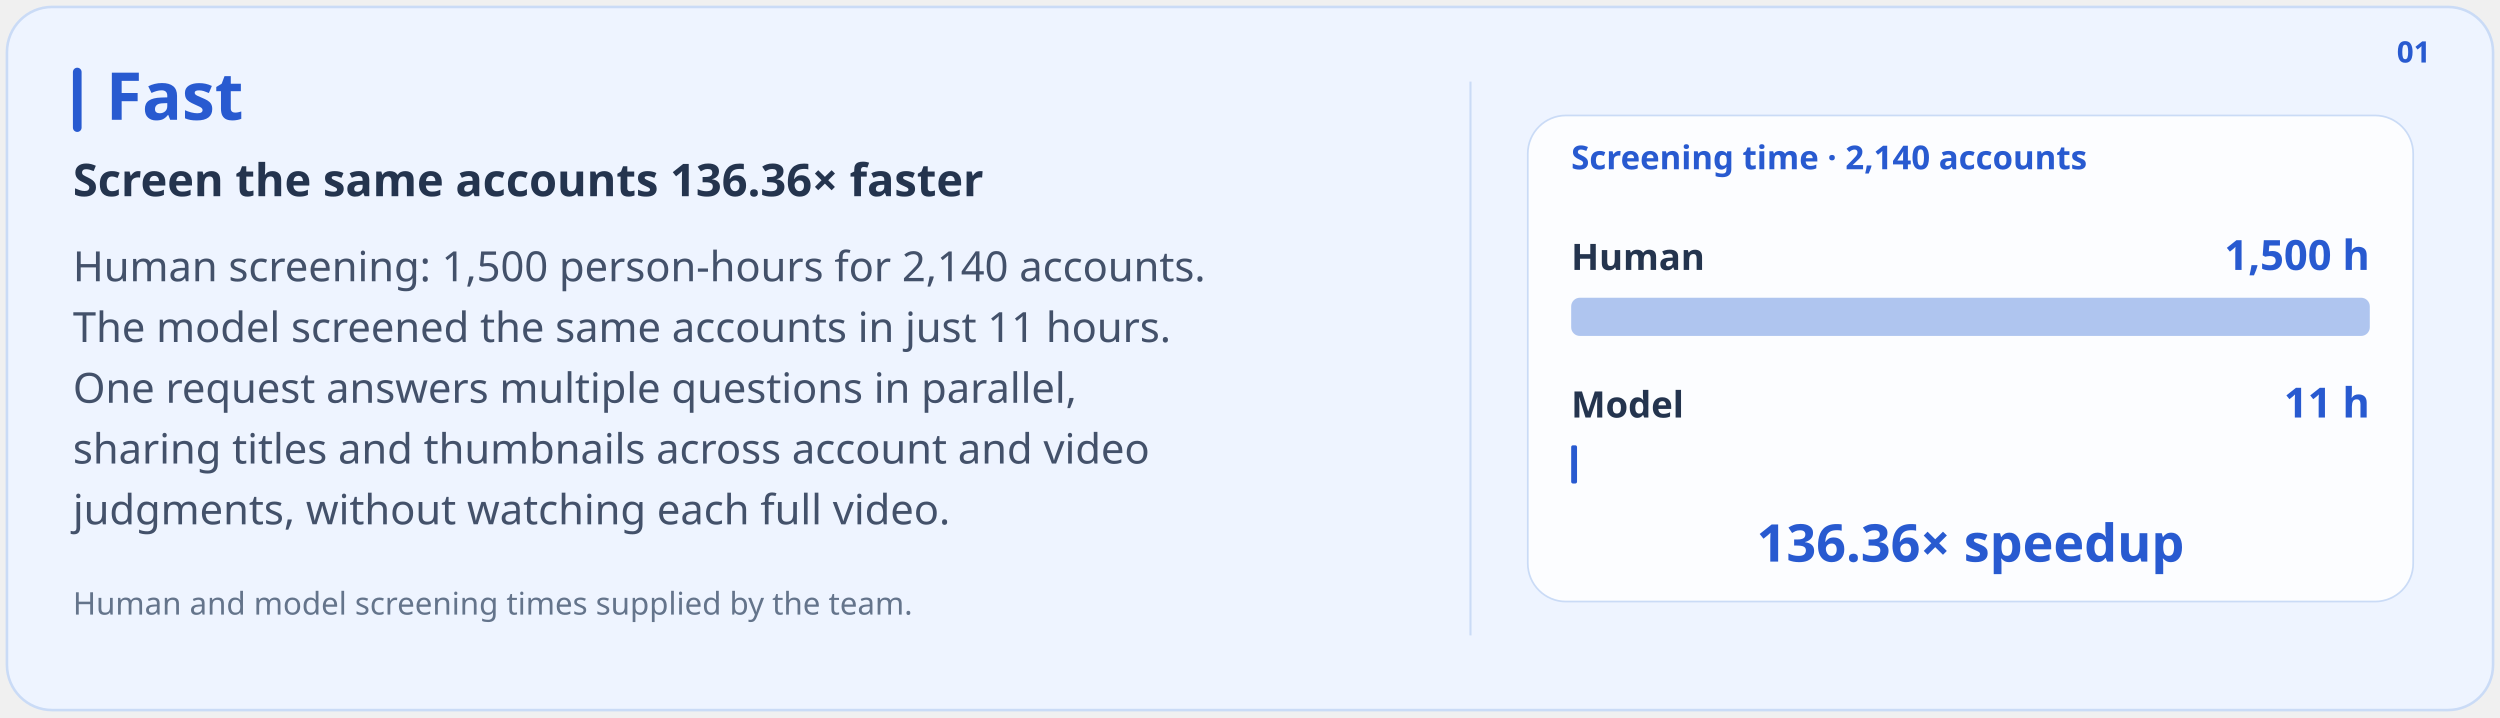
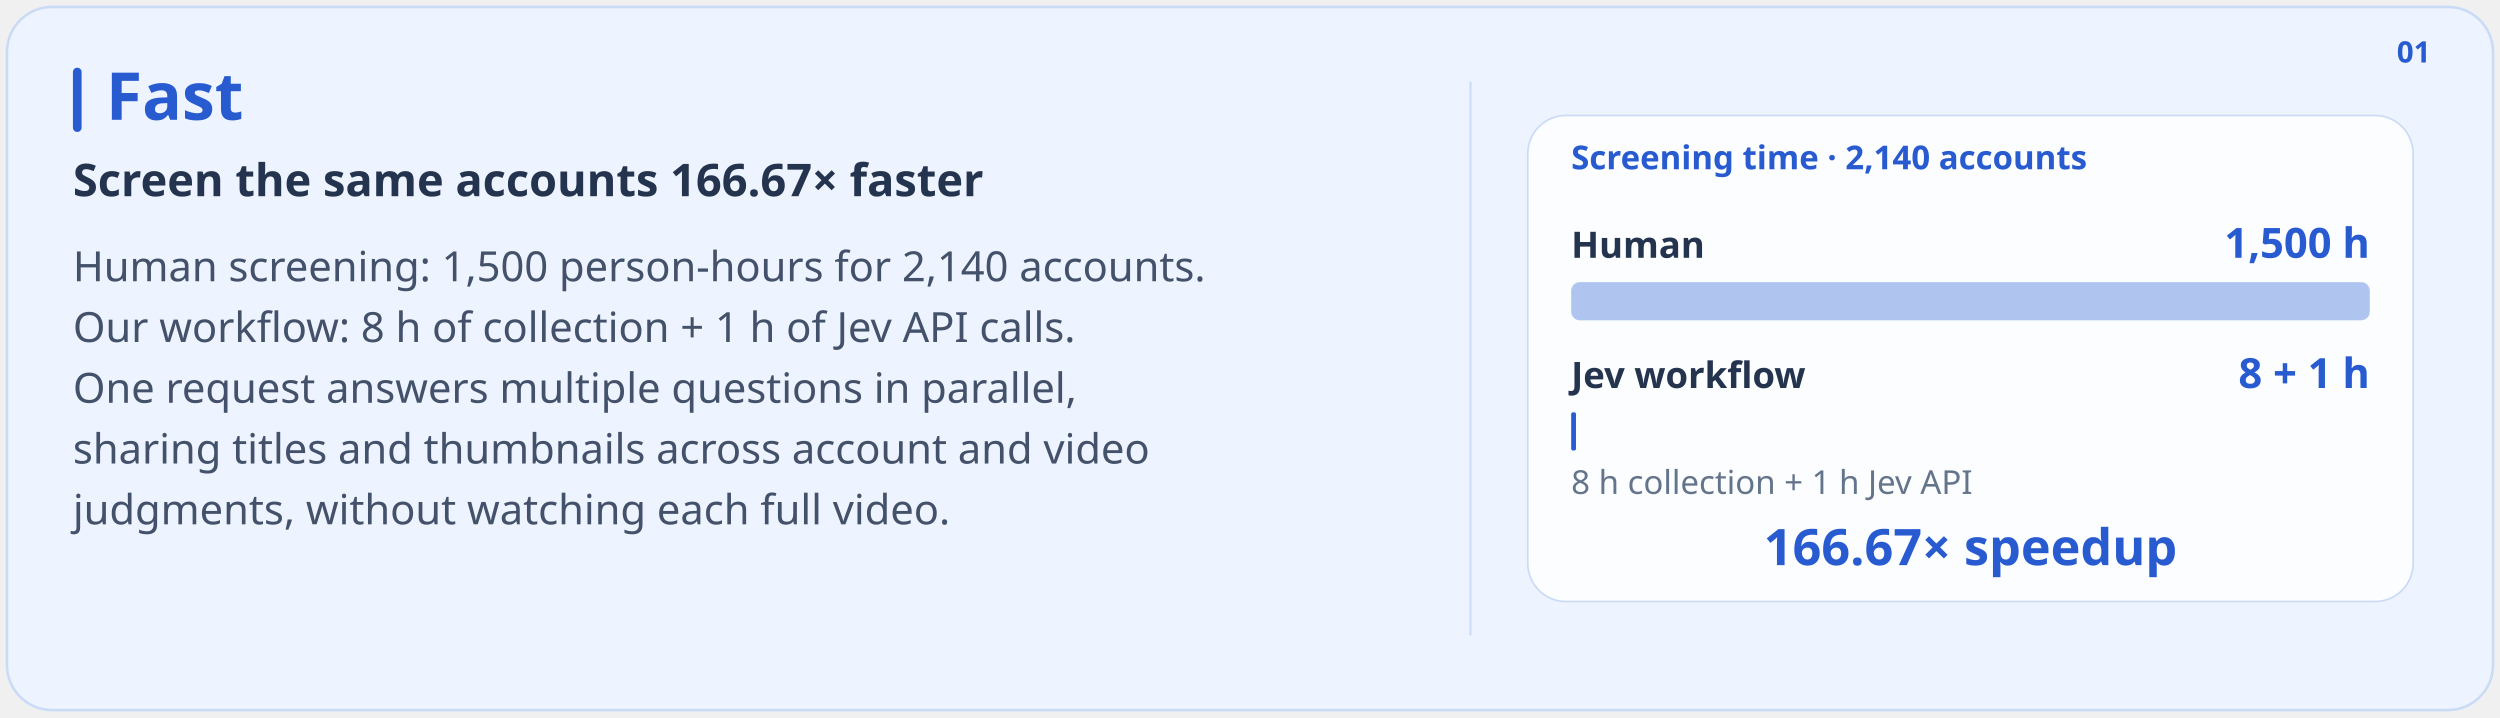
<svg xmlns="http://www.w3.org/2000/svg" width="1440" height="413" viewBox="0 0 1440 413" role="img" aria-labelledby="title description">
-   <defs>
-     <marker id="arrow" markerWidth="9" markerHeight="9" refX="7" refY="4.5" orient="auto">
-       <path d="M1 1L7 4.5L1 8" fill="none" stroke="#285ad0" stroke-width="2" stroke-linecap="round" stroke-linejoin="round" />
-     </marker>
-   </defs>
  <g font-family="Segoe UI, Microsoft YaHei, sans-serif">
    <g class="contribution" data-kind="Fast" transform="translate(4,4)">
      <rect width="1432" height="405" rx="26" fill="#eef4ff" stroke="#cadbf6" stroke-width="1.5" />
      <g class="copy">
        <rect x="38" y="35" width="5" height="37" rx="2.5" fill="#285ad0" />
        <text x="57" y="65" font-size="38" fill="#285ad0" font-weight="700">Fast</text>
-         <text x="38" y="109" font-size="26" fill="#24344e" font-weight="600">Screen the same accounts 136.36× faster</text>
+         <text x="38" y="109" font-size="26" fill="#24344e" font-weight="600">Screen the same accounts 166.67× faster</text>
        <text x="38" y="158" font-size="24" fill="#43516a">Human screening: 1,500 person-hours for 2,140 accounts.</text>
-         <text x="38" y="193" font-size="24" fill="#43516a">The model screened the same accounts in just 11 hours.</text>
+         <text x="38" y="193" font-size="24" fill="#43516a">Our workflow: 8 h of collection + 1 h of Jev API calls.</text>
        <text x="38" y="228" font-size="24" fill="#43516a">One request answers multiple questions in parallel,</text>
        <text x="38" y="263" font-size="24" fill="#43516a">sharing titles and thumbnails across account and video</text>
        <text x="38" y="298" font-size="24" fill="#43516a">judgments, without watching each full video.</text>
-         <text x="38" y="350" font-size="18" fill="#64748b">Human and model screening times supplied by the team.</text>
      </g>
      <text x="1396" y="32" font-size="17" fill="#285ad0" font-weight="600" text-anchor="end">01</text>
      <path d="M843 43V362" stroke="#cadbf6" stroke-width="1.2" />
      <g class="artwork" transform="translate(876,62.5)">
        <rect width="510" height="280" rx="22" fill="#fff" fill-opacity=".8" stroke="#cadbf6" />
        <text x="25" y="31" font-size="19" fill="#285ad0" font-weight="600">Screening time · 2,140 accounts</text>
-         <text x="25" y="89" font-size="21" fill="#24344e" font-weight="600">Human</text>
-         <text x="485" y="89" font-size="24" fill="#285ad0" font-weight="700" text-anchor="end">1,500 h</text>
-         <rect x="25" y="105" width="460" height="22" rx="5" fill="#afc5ef" />
-         <text x="25" y="174" font-size="21" fill="#24344e" font-weight="600">Model</text>
-         <text x="485" y="174" font-size="24" fill="#285ad0" font-weight="700" text-anchor="end">11 h</text>
-         <rect x="25" y="190" width="3.373" height="22" rx="1" fill="#285ad0" />
-         <text x="255" y="257" font-size="30" fill="#285ad0" font-weight="700" text-anchor="middle">136.36× speedup</text>
+         <text x="25" y="82" font-size="21" fill="#24344e" font-weight="600">Human</text>
+         <text x="485" y="82" font-size="24" fill="#285ad0" font-weight="700" text-anchor="end">1,500 h</text>
+         <rect x="25" y="96" width="460" height="22" rx="5" fill="#afc5ef" />
+         <text x="25" y="157" font-size="21" fill="#24344e" font-weight="600">Jev workflow</text>
+         <text x="485" y="157" font-size="24" fill="#285ad0" font-weight="700" text-anchor="end">8 + 1 h</text>
+         <rect x="25" y="171" width="2.76" height="22" rx="1" fill="#285ad0" />
+         <text x="25" y="218" font-size="19" fill="#64748b">8 h collection + 1 h Jev API</text>
+         <text x="255" y="259" font-size="29" fill="#285ad0" font-weight="700" text-anchor="middle">166.67× speedup</text>
      </g>
    </g>
  </g>
</svg>
